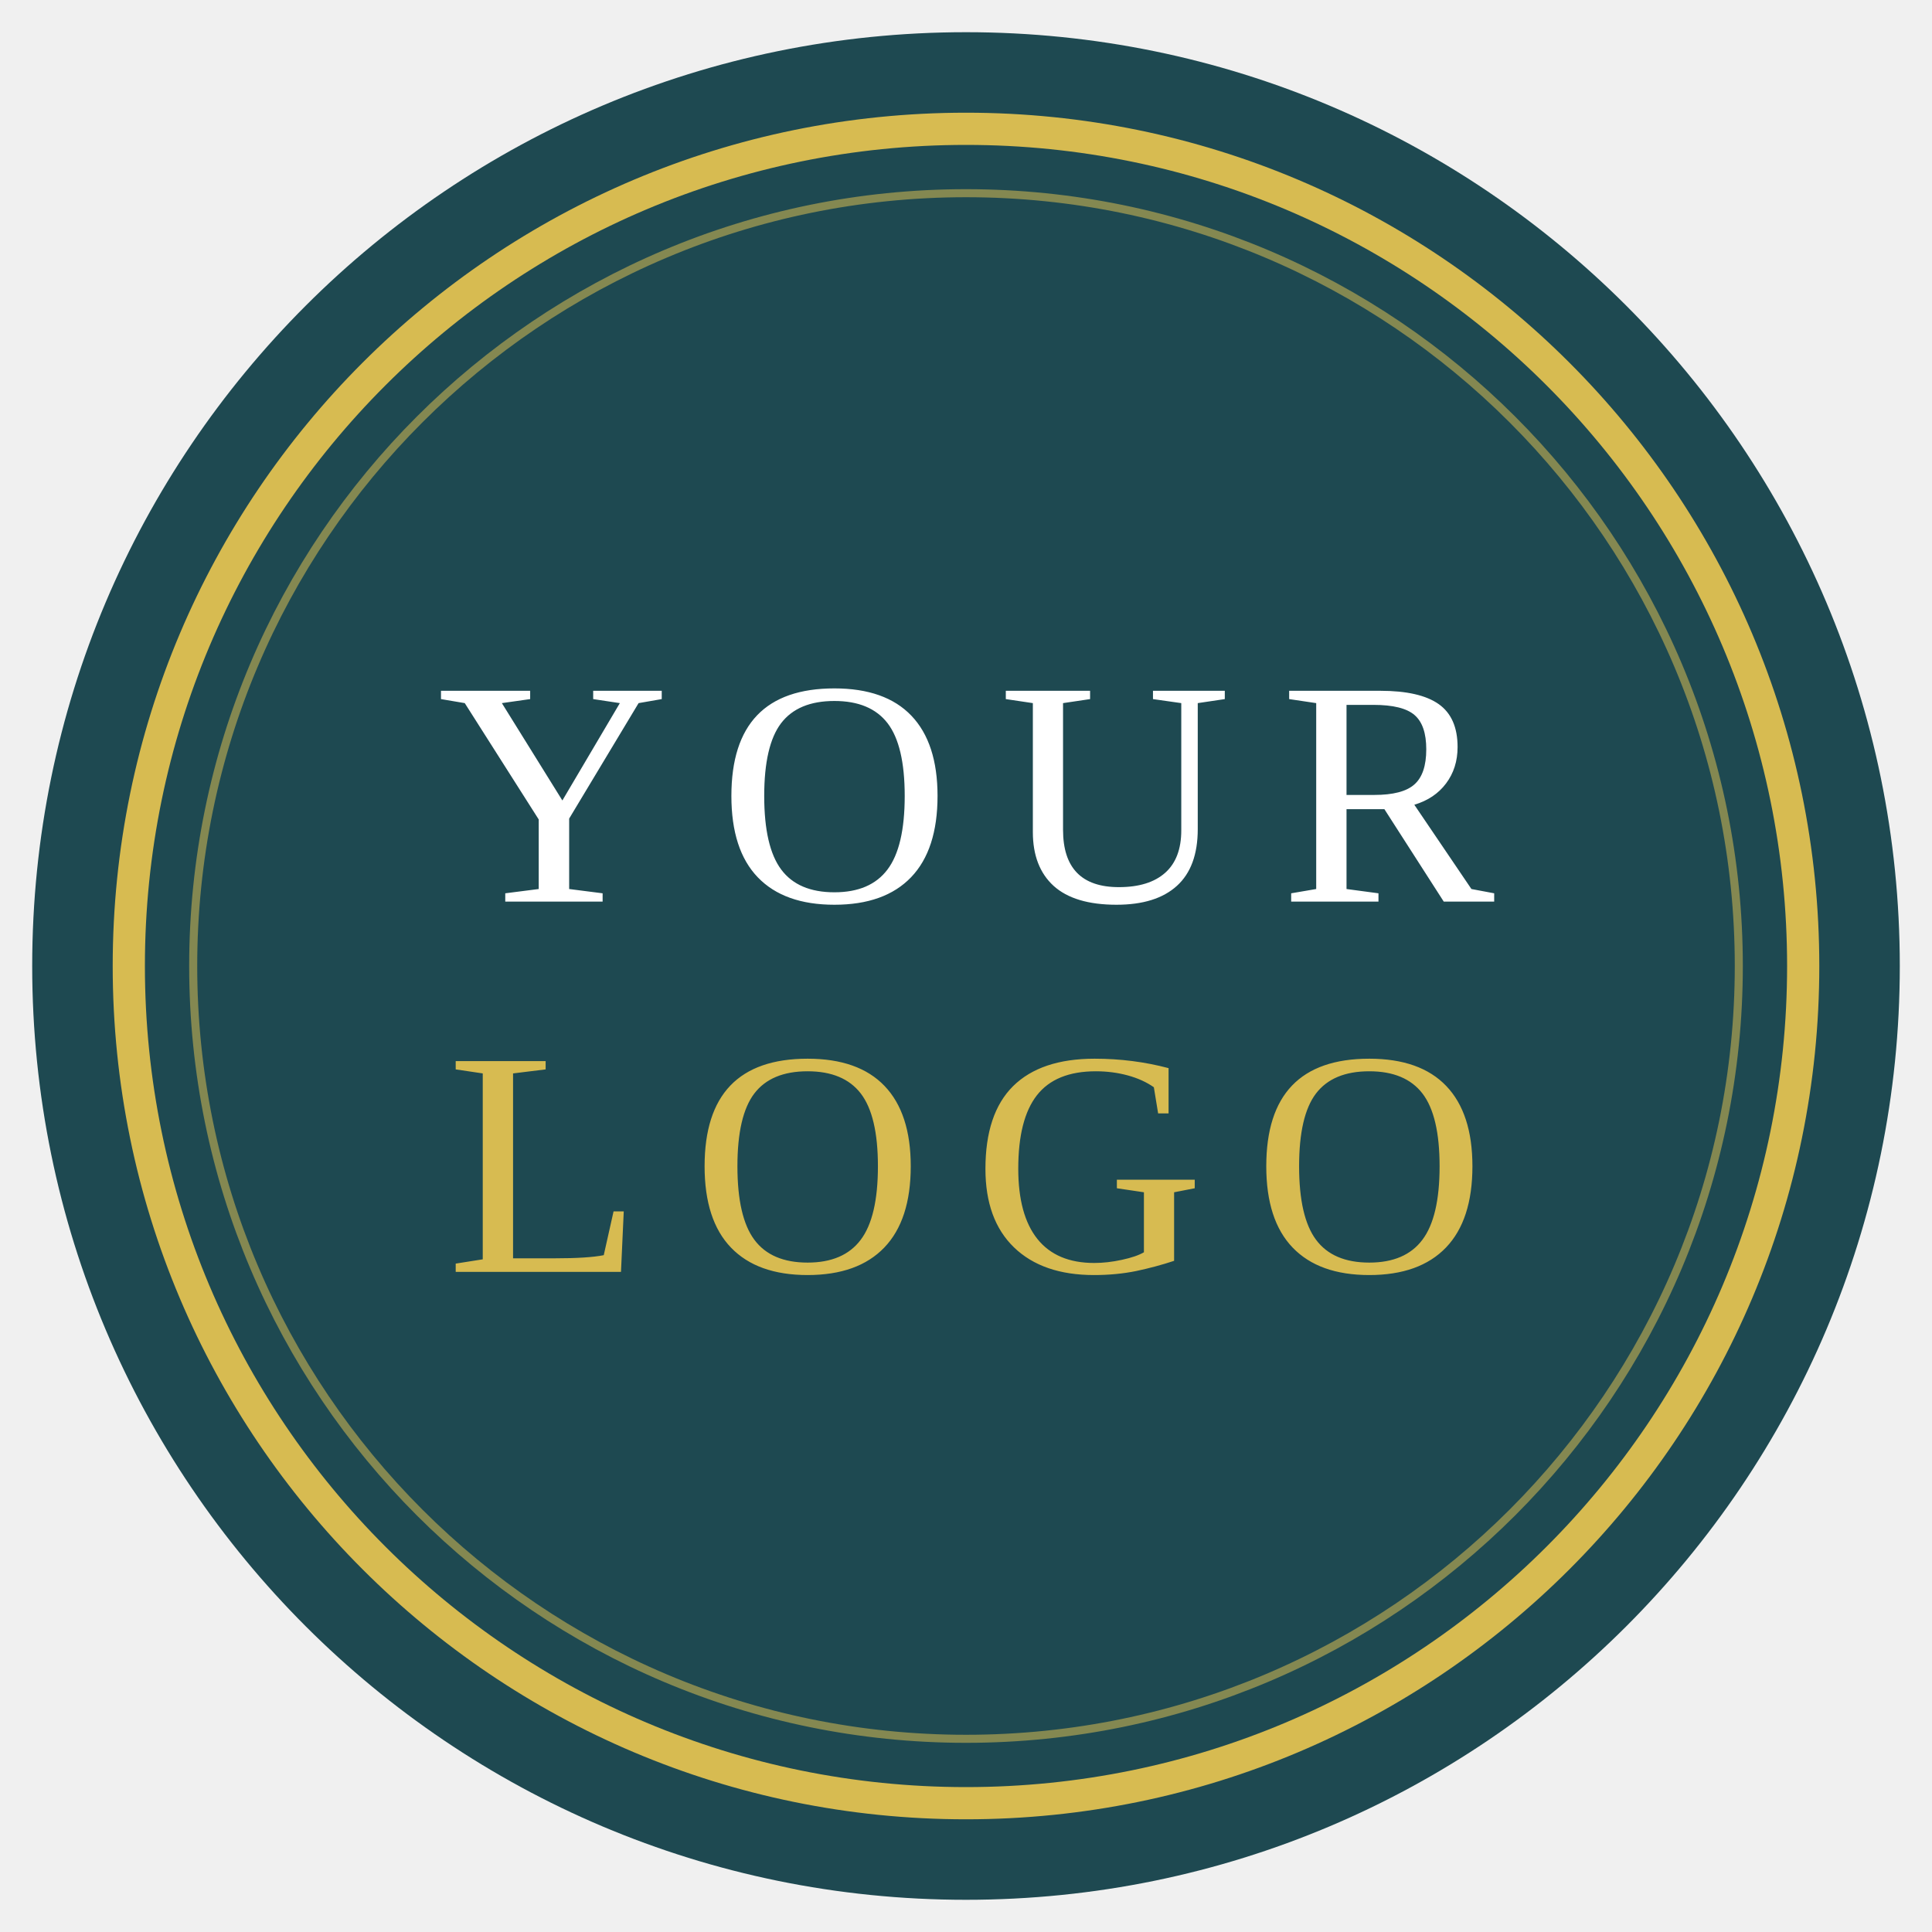
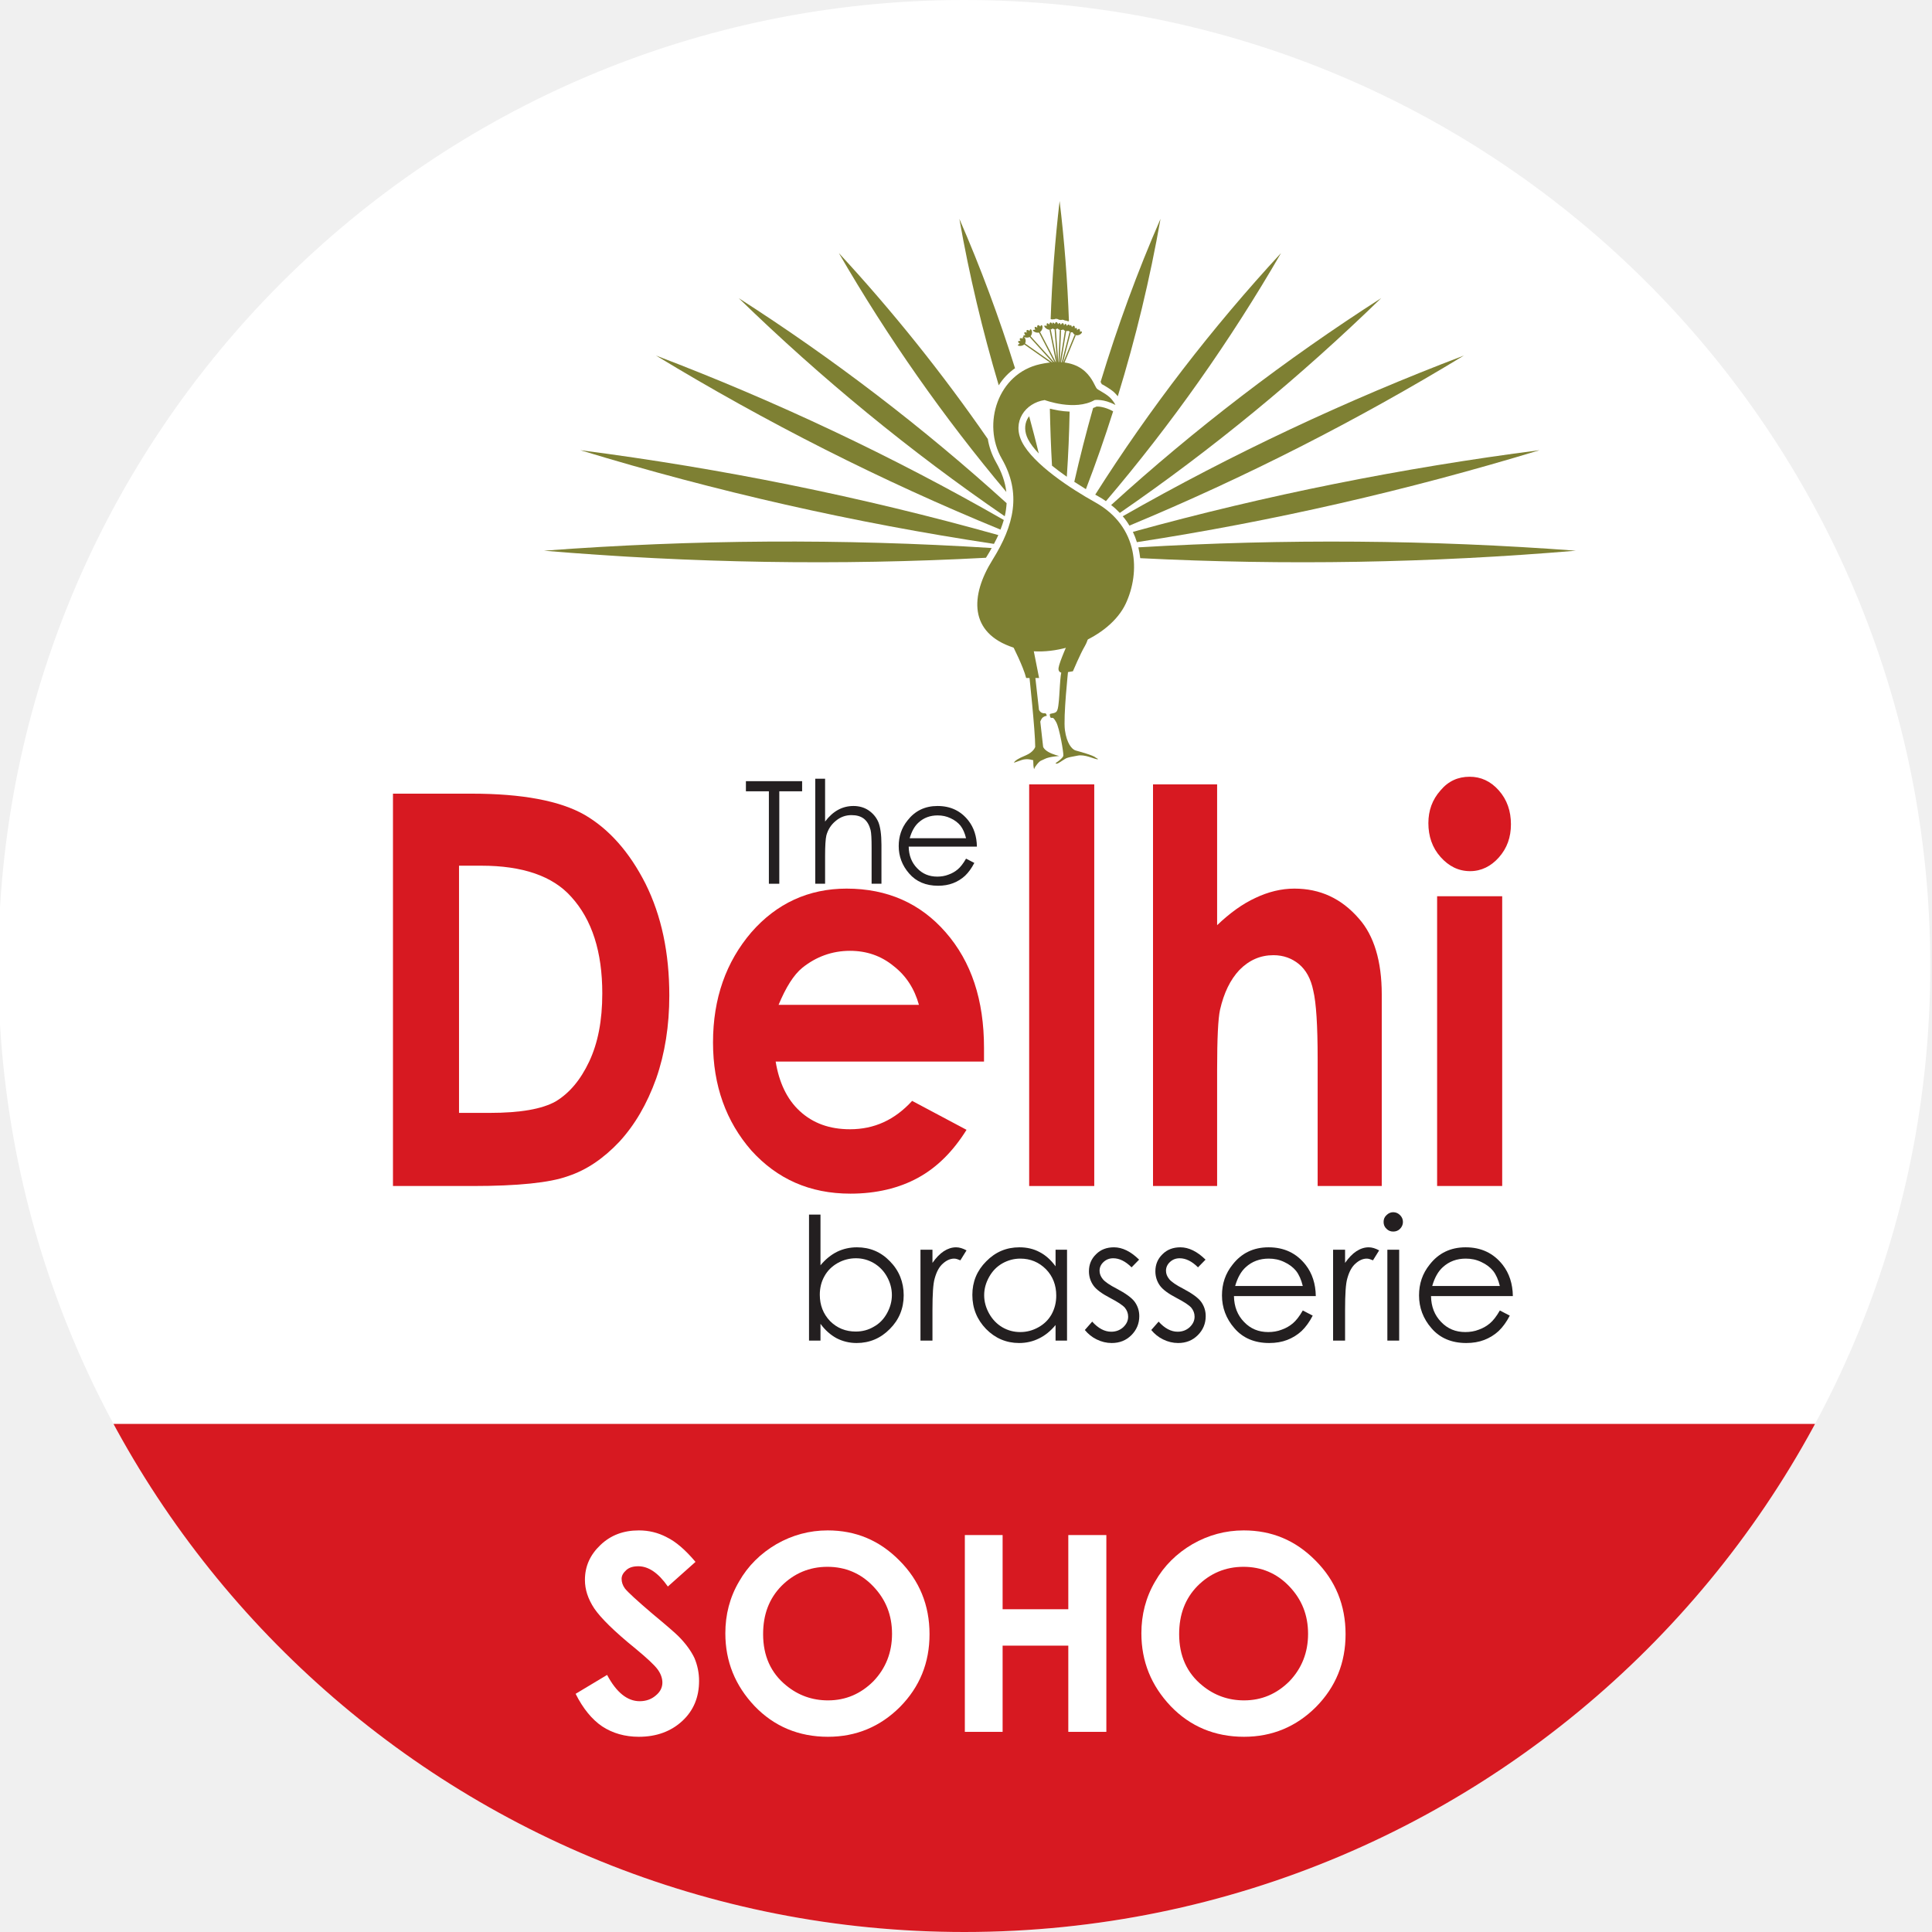
- <svg xmlns="http://www.w3.org/2000/svg" viewBox="0 0 240 240" width="240" height="240">
-   <circle cx="120" cy="120" r="116" fill="#1E4951" />
-   <circle cx="120" cy="120" r="104" fill="none" stroke="#D7BB51" stroke-width="4" />
-   <circle cx="120" cy="120" r="96" fill="none" stroke="#D7BB51" stroke-width="1" opacity=".55" />
-   <text x="120" y="112" text-anchor="middle" font-family="Georgia,'Times New Roman',serif" font-size="40" letter-spacing="6" fill="#FFFFFF">YOUR</text>
-   <text x="120" y="158" text-anchor="middle" font-family="Georgia,'Times New Roman',serif" font-size="40" letter-spacing="6" fill="#D7BB51">LOGO</text>
+ <svg xmlns="http://www.w3.org/2000/svg" xmlns:xlink="http://www.w3.org/1999/xlink" version="1.1" width="2000" height="2000" viewBox="0 0 2000 2000">
+   <defs>
+     <clipPath id="clip_1">
+       <path transform="matrix(1,0,0,-1,0,2000)" d="M0 2000H2000V0H0Z" />
+     </clipPath>
+     <clipPath id="clip_2">
+       <path transform="matrix(1,0,0,-1,0,2000)" d="M998.215 2000C466.156 2000 31.147 1584.48 0 1060.242V939.757C31.147 415.52 466.156 0 998.215 0 1550.5 0 1998.215 447.715 1998.215 1000 1998.215 1552.285 1550.5 2000 998.215 2000Z" />
+     </clipPath>
+     <path id="font_3_55" d="M.016 .648V.719H.41V.648H.25V0H.177V.648H.016Z" />
+     <path id="font_3_75" d="M.076 .736H.145V.436C.172 .472 .203 .5 .236 .518 .269 .536 .305 .545 .344 .545 .383 .545 .419 .535 .449 .515 .48 .494 .503 .467 .518 .433 .532 .399 .54 .346 .54 .273V0H.471V.253C.471 .314 .469 .355 .464 .376 .455 .411 .44 .437 .418 .455 .395 .473 .366 .481 .33 .481 .289 .481 .252 .468 .219 .44 .186 .413 .165 .379 .154 .339 .148 .313 .145 .265 .145 .195V0H.076V.736Z" />
+     <path id="font_3_72" d="M.523 .176 .581 .146C.562 .109 .54 .079 .516 .056 .491 .033 .463 .016 .432 .004 .401-.008 .366-.014 .327-.014 .241-.014 .173 .015 .124 .072 .075 .128 .051 .193 .051 .264 .051 .332 .071 .392 .113 .444 .165 .511 .235 .545 .323 .545 .414 .545 .486 .511 .54 .442 .578 .393 .598 .332 .599 .26H.121C.122 .198 .142 .148 .18 .109 .218 .069 .265 .05 .321 .05 .348 .05 .375 .054 .4 .064 .426 .073 .447 .086 .465 .101 .483 .116 .503 .141 .523 .176M.523 .319C.514 .356 .501 .385 .484 .407 .466 .429 .443 .446 .415 .459 .386 .473 .356 .479 .324 .479 .272 .479 .227 .463 .19 .429 .163 .405 .142 .368 .128 .319H.523Z" />
+     <path id="font_3_69" d="M.081 0V.736H.148V.44C.177 .475 .209 .501 .245 .519 .28 .536 .319 .545 .361 .545 .437 .545 .501 .518 .554 .463 .607 .409 .634 .342 .634 .265 .634 .188 .607 .122 .553 .068 .5 .014 .435-.014 .359-.014 .316-.014 .277-.004 .242 .014 .207 .033 .175 .061 .148 .098V0H.081M.354 .053C.392 .053 .427 .062 .459 .081 .492 .099 .517 .125 .536 .159 .555 .193 .565 .229 .565 .266 .565 .304 .555 .34 .536 .374 .517 .408 .491 .434 .459 .453 .426 .472 .392 .481 .355 .481 .318 .481 .282 .472 .248 .453 .215 .434 .189 .409 .171 .376 .153 .344 .144 .308 .144 .268 .144 .207 .164 .156 .204 .114 .245 .073 .295 .053 .354 .053Z" />
+     <path id="font_3_85" d="M.05 .531H.12V.454C.141 .484 .163 .507 .186 .522 .209 .537 .233 .545 .258 .545 .277 .545 .297 .539 .319 .527L.283 .469C.269 .475 .257 .479 .247 .479 .224 .479 .202 .469 .181 .45 .16 .432 .144 .403 .133 .363 .124 .333 .12 .272 .12 .18V0H.05V.531Z" />
+     <path id="font_3_68" d="M.605 .531V0H.538V.091C.509 .056 .477 .03 .442 .013 .406-.005 .367-.014 .325-.014 .25-.014 .185 .014 .132 .068 .079 .123 .052 .189 .052 .267 .052 .344 .079 .409 .133 .463 .187 .518 .251 .545 .327 .545 .37 .545 .41 .536 .445 .517 .48 .499 .511 .471 .538 .434V.531H.605M.332 .479C.294 .479 .259 .469 .227 .451 .194 .432 .169 .406 .15 .372 .131 .338 .121 .303 .121 .265 .121 .228 .131 .192 .15 .158 .169 .124 .195 .097 .227 .078 .26 .059 .294 .05 .332 .05 .369 .05 .404 .059 .438 .078 .472 .097 .497 .122 .515 .154 .533 .187 .542 .223 .542 .263 .542 .324 .522 .376 .482 .417 .441 .458 .391 .479 .332 .479Z" />
+     <path id="font_3_86" d="M.343 .473 .299 .428C.263 .464 .227 .481 .192 .481 .17 .481 .151 .474 .135 .459 .12 .445 .112 .428 .112 .408 .112 .391 .118 .375 .131 .359 .144 .343 .172 .324 .213 .303 .264 .276 .299 .251 .317 .227 .335 .202 .344 .174 .344 .143 .344 .099 .328 .062 .298 .032 .267 .001 .229-.014 .183-.014 .153-.014 .123-.007 .095 .007 .068 .02 .045 .039 .026 .062L.069 .111C.104 .072 .141 .052 .18 .052 .208 .052 .231 .061 .25 .078 .269 .096 .279 .116 .279 .14 .279 .16 .272 .177 .26 .192 .247 .207 .218 .226 .174 .249 .126 .274 .093 .298 .076 .322 .059 .346 .05 .374 .05 .405 .05 .445 .064 .478 .092 .505 .119 .532 .154 .545 .196 .545 .245 .545 .294 .521 .343 .473Z" />
+     <path id="font_3_76" d="M.1 .75C.116 .75 .129 .744 .14 .733 .151 .722 .157 .709 .157 .693 .157 .678 .151 .664 .14 .653 .129 .642 .116 .637 .1 .637 .085 .637 .072 .642 .061 .653 .049 .664 .044 .678 .044 .693 .044 .709 .049 .722 .061 .733 .072 .744 .085 .75 .1 .75M.066 .531H.135V0H.066V.531Z" />
+     <path id="font_4_39" d="M.083 .719H.245C.349 .719 .427 .706 .478 .68 .528 .654 .57 .612 .603 .554 .636 .495 .652 .427 .652 .349 .652 .294 .643 .243 .625 .197 .606 .15 .581 .112 .549 .081 .516 .05 .481 .029 .443 .018 .406 .006 .34 0 .247 0H.083V.719M.219 .587V.134H.282C.345 .134 .39 .141 .418 .155 .446 .17 .469 .194 .487 .228 .505 .262 .514 .303 .514 .353 .514 .429 .493 .488 .45 .53 .412 .568 .35 .587 .265 .587H.219Z" />
+     <path id="font_4_72" d="M.6 .228H.171C.178 .19 .194 .159 .221 .137 .248 .115 .282 .104 .324 .104 .374 .104 .416 .121 .452 .156L.564 .103C.536 .063 .503 .034 .464 .015 .425-.004 .378-.014 .325-.014 .241-.014 .174 .013 .121 .065 .069 .118 .042 .184 .042 .263 .042 .344 .069 .411 .121 .465 .173 .518 .239 .545 .317 .545 .401 .545 .469 .518 .521 .465 .574 .411 .6 .341 .6 .253L.6 .228M.466 .332C.457 .361 .44 .385 .414 .403 .388 .422 .358 .431 .324 .431 .287 .431 .254 .42 .226 .4 .208 .387 .192 .364 .177 .332H.466Z" />
+     <path id="font_4_79" d="M.053 .736H.187V0H.053V.736Z" />
+     <path id="font_4_75" d="M.068 .736H.2V.478C.226 .5 .252 .517 .279 .528 .305 .539 .332 .545 .359 .545 .412 .545 .456 .527 .492 .49 .523 .459 .539 .412 .539 .351V0H.407V.233C.407 .294 .404 .336 .398 .358 .393 .38 .383 .396 .368 .407 .354 .417 .337 .423 .316 .423 .289 .423 .266 .414 .246 .396 .227 .378 .214 .354 .206 .323 .202 .307 .2 .27 .2 .213V0H.068V.736Z" />
+     <path id="font_4_76" d="M.12 .75C.143 .75 .163 .742 .18 .725 .197 .708 .205 .687 .205 .663 .205 .639 .197 .619 .18 .602 .164 .586 .144 .577 .121 .577 .097 .577 .077 .586 .06 .603 .043 .62 .035 .641 .035 .665 .035 .688 .043 .708 .06 .725 .076 .742 .096 .75 .12 .75M.053 .531H.187V0H.053V.531Z" />
+     <clipPath id="clip_5">
+       <path transform="matrix(1,0,0,-1,0,2000)" d="M0 2000H2000V0H0Z" />
+     </clipPath>
+     <path id="font_4_54" d="M.458 .621 .357 .531C.322 .581 .286 .605 .249 .605 .231 .605 .216 .601 .205 .591 .194 .581 .188 .571 .188 .559 .188 .547 .192 .535 .2 .524 .211 .51 .245 .479 .3 .432 .352 .389 .384 .361 .395 .35 .423 .322 .442 .295 .454 .27 .465 .244 .471 .216 .471 .186 .471 .127 .451 .078 .41 .04 .369 .002 .316-.018 .251-.018 .2-.018 .155-.005 .117 .02 .08 .045 .047 .085 .02 .139L.135 .208C.169 .144 .209 .112 .254 .112 .277 .112 .297 .119 .313 .133 .329 .146 .337 .162 .337 .18 .337 .196 .331 .213 .319 .229 .307 .245 .28 .27 .239 .304 .161 .367 .111 .417 .088 .451 .065 .486 .054 .52 .054 .555 .054 .605 .073 .647 .111 .683 .149 .719 .195 .736 .251 .736 .287 .736 .321 .728 .353 .711 .386 .695 .421 .665 .458 .621Z" />
+     <path id="font_4_50" d="M.421 .736C.523 .736 .61 .7 .683 .626 .756 .553 .793 .463 .793 .357 .793 .252 .757 .164 .685 .091 .613 .019 .525-.018 .422-.018 .315-.018 .225 .02 .154 .094 .083 .169 .047 .257 .047 .36 .047 .428 .063 .491 .097 .549 .13 .607 .176 .652 .234 .686 .292 .719 .354 .736 .421 .736M.42 .603C.354 .603 .298 .579 .252 .533 .207 .487 .185 .429 .185 .357 .185 .278 .213 .215 .27 .169 .314 .133 .365 .115 .422 .115 .487 .115 .542 .139 .588 .185 .633 .232 .656 .29 .656 .358 .656 .427 .633 .484 .587 .532 .542 .579 .486 .603 .42 .603Z" />
+     <path id="font_4_43" d="M.082 .719H.22V.448H.46V.719H.599V0H.46V.315H.22V0H.082V.719Z" />
+   </defs>
+   <g>
+     <g clip-path="url(#clip_1)">
+       <path transform="matrix(1,0,0,-1,1998.216,1000)" d="M0 0C0-552.285-447.715-1000-1000-1000-1552.285-1000-2000-552.285-2000 0-2000 552.285-1552.285 1000-1000 1000-447.715 1000 0 552.285 0 0" fill="#ffffff" />
+     </g>
+     <g clip-path="url(#clip_2)">
+       <path transform="matrix(1,0,0,-1,0,2000)" d="M2517.215 526H-178.785V-74H2517.215Z" fill="#d71921" />
+     </g>
+     <use data-text="T" xlink:href="#font_3_55" transform="matrix(147.6933,0,0,-147.6933,769.8018,914.8535)" fill="#231f20" />
+     <use data-text="h" xlink:href="#font_3_75" transform="matrix(147.6933,0,0,-147.6933,832.7192,914.8535)" fill="#231f20" />
+     <use data-text="e" xlink:href="#font_3_72" transform="matrix(147.6933,0,0,-147.6933,922.8121,914.8535)" fill="#231f20" />
+     <use data-text="b" xlink:href="#font_3_69" transform="matrix(177.2348,0,0,-177.2348,823.1377,1387.803)" fill="#231f20" />
+     <use data-text="r" xlink:href="#font_3_85" transform="matrix(177.2348,0,0,-177.2348,944.0119,1387.803)" fill="#231f20" />
+     <use data-text="a" xlink:href="#font_3_68" transform="matrix(177.2348,0,0,-177.2348,997.3595,1387.803)" fill="#231f20" />
+     <use data-text="s" xlink:href="#font_3_86" transform="matrix(177.2348,0,0,-177.2348,1118.411,1387.803)" fill="#231f20" />
+     <use data-text="s" xlink:href="#font_3_86" transform="matrix(177.2348,0,0,-177.2348,1187.178,1387.803)" fill="#231f20" />
+     <use data-text="e" xlink:href="#font_3_72" transform="matrix(177.2348,0,0,-177.2348,1255.945,1387.803)" fill="#231f20" />
+     <use data-text="r" xlink:href="#font_3_85" transform="matrix(177.2348,0,0,-177.2348,1371.148,1387.803)" fill="#231f20" />
+     <use data-text="i" xlink:href="#font_3_76" transform="matrix(177.2348,0,0,-177.2348,1424.495,1387.803)" fill="#231f20" />
+     <use data-text="e" xlink:href="#font_3_72" transform="matrix(177.2348,0,0,-177.2348,1459.942,1387.803)" fill="#231f20" />
+     <use data-text="D" xlink:href="#font_4_39" transform="matrix(502.7432,0,0,-564.8923,365.0762,1227.755)" fill="#d71921" />
+     <use data-text="e" xlink:href="#font_4_72" transform="matrix(502.7432,0,0,-564.8923,716.9965,1227.755)" fill="#d71921" />
+     <use data-text="l" xlink:href="#font_4_79" transform="matrix(502.7432,0,0,-564.8923,1038.752,1227.755)" fill="#d71921" />
+     <use data-text="h" xlink:href="#font_4_75" transform="matrix(502.7432,0,0,-564.8923,1159.41,1227.755)" fill="#d71921" />
+     <use data-text="i" xlink:href="#font_4_76" transform="matrix(502.7432,0,0,-564.8923,1461.056,1227.755)" fill="#d71921" />
+     <g clip-path="url(#clip_5)">
+       <path transform="matrix(1,0,0,-1,1026.571,567.3118)" d="M0 0C-1.52-2.902-3.179-5.666-4.974-8.567-5.251-9.12-5.666-9.534-5.941-10.086-158.347-18.239-311.028-15.614-463.433-2.764-308.955 8.843-154.339 9.81 0 0" fill="#7e8033" />
+       <path transform="matrix(1,0,0,-1,1033.48,553.9093)" d="M0 0C-1.382-3.039-2.902-5.941-4.56-9.119-149.504 12.713-292.237 45.045-432.759 87.879-286.295 68.948-141.904 39.794 0 0" fill="#7e8033" />
+       <path transform="matrix(1,0,0,-1,1039.144,538.2957)" d="M0 0C-.967-3.178-2.072-6.494-3.454-9.948-126.843 40.623-246.086 101.005-360.079 170.229-235.862 122.974-115.236 66.047 0 0" fill="#7e8033" />
+       <path transform="matrix(1,0,0,-1,1042.046,520.8858)" d="M0 0C-.277-4.422-.829-8.982-1.935-13.541-99.899 53.611-192.061 129.33-277.314 212.234-179.211 149.365-86.358 78.344 0 0" fill="#7e8033" />
+       <path transform="matrix(1,0,0,-1,1041.77,509.2788)" d="M0 0C-64.942 77.238-122.974 160.142-173.407 247.33-117.586 186.948-66.046 122.56-19.206 54.854-17.824 46.426-14.923 38.273-10.777 30.951-4.836 20.588-1.243 10.5 0 0" fill="#7e8033" />
+       <path transform="matrix(1,0,0,-1,1050.751,381.1929)" d="M0 0C-6.633-4.559-12.436-10.639-16.858-17.686-33.714 38.965-47.393 96.446-57.618 154.616-35.649 104.183-16.443 52.507 0 0" fill="#7e8033" />
+       <path transform="matrix(1,0,0,-1,1075.346,469.4849)" d="M0 0C-4.698 4.974-8.705 9.948-11.192 14.922-14.785 22.107-15.06 29.43-11.883 35.648-11.33 36.615-10.777 37.583-9.948 38.55-6.494 25.7-3.039 12.85 0 0" fill="#7e8033" />
+       <path transform="matrix(1,0,0,-1,1631.355,570.0753)" d="M0 0C-150.194-12.712-300.664-15.337-450.997-7.738-451.412-4.007-452.102-.277-452.931 3.454-302.046 12.436-151.023 11.33 0 0" fill="#7e8033" />
+       <path transform="matrix(1,0,0,-1,1593.772,466.0305)" d="M0 0C-136.792-41.59-275.794-73.508-416.868-95.202-417.974-91.609-419.355-88.017-421.013-84.563-282.84-46.427-142.457-18.377 0 0" fill="#7e8033" />
+       <path transform="matrix(1,0,0,-1,1515.428,368.0662)" d="M0 0C-110.677-67.29-226.604-126.291-346.262-176.033-348.197-172.717-350.545-169.401-353.171-166.36-240.007-101.834-121.731-46.288 0 0" fill="#7e8033" />
+       <path transform="matrix(1,0,0,-1,1429.76,308.6519)" d="M0 0C-83.871-81.522-174.375-156.136-270.543-222.32-273.307-219.419-276.208-216.656-279.524-214.168-192.614-135.133-98.932-63.421 0 0" fill="#7e8033" />
+       <path transform="matrix(1,0,0,-1,1326.13,261.9492)" d="M0 0C-52.506-90.78-113.302-177-181.283-256.864-183.77-255.067-186.396-253.409-189.159-251.89-190.126-251.337-191.094-250.784-192.337-250.093-135.963-161.11-71.435-77.377 0 0" fill="#7e8033" />
+       <path transform="matrix(1,0,0,-1,1152.308,425.8225)" d="M0 0C-8.567-27.082-17.962-54.025-28.187-80.555-31.78-78.344-35.925-75.719-40.208-72.956-34.405-47.393-27.91-21.97-20.726 3.454-19.482 3.869-18.239 4.422-17.133 4.974-14.785 5.112-8.567 4.56-.967 .552Z" fill="#7e8033" />
+       <path transform="matrix(1,0,0,-1,1201.36,226.577)" d="M0 0C-10.915-62.04-25.7-123.389-44.215-183.632-45.735-181.697-47.393-180.177-48.498-179.072-51.815-176.309-55.407-174.236-58.309-172.44-59.553-171.749-60.657-171.058-60.657-171.334-60.796-170.92-61.349-169.953-61.763-169.262-61.763-169.124-61.901-168.985-62.04-168.847-44.63-111.506-24.042-54.993 0 0" fill="#7e8033" />
+       <path transform="matrix(1,0,0,-1,1106.573,332.5555)" d="M0 0H-1.243C-1.52 .138-1.796 .415-2.21 .415-2.764 .691-3.454 .829-4.145 .691-4.422 .967-4.836 1.106-5.251 1.244-6.218 1.658-7.323 1.658-8.29 1.244-8.567 1.381-8.981 1.381-9.257 1.52H-10.225C-10.777 1.935-11.606 2.349-12.573 2.487-13.541 2.625-14.508 2.487-15.337 1.935-15.752 2.073-16.028 2.073-16.443 2.073-16.857 2.073-17.272 1.935-17.548 1.796-17.962 2.073-18.377 2.21-18.93 2.21-17.548 43.11-14.37 83.871-9.672 124.494-4.697 83.181-1.52 41.59 0 0" fill="#7e8033" />
+       <path transform="matrix(1,0,0,-1,1107.264,426.0991)" d="M0 0C-.414-22.522-1.381-45.045-2.901-67.429-8.013-63.836-13.264-59.967-18.239-55.96-19.344-36.34-20.035-16.58-20.449 3.04-15.337 1.796-8.013 .277 0 0" fill="#7e8033" />
+       <path transform="matrix(1,0,0,-1,1060.192,356.4538)" d="M0 0 31.423-22.086 32.17-21.024 .747 1.062Z" fill="#7e8033" />
+       <path transform="matrix(1,0,0,-1,1091.981,377.8082)" d="M0 0 .964 .871-25.263 29.925-26.227 29.054Z" fill="#7e8033" />
+       <path transform="matrix(1,0,0,-1,1092.104,376.054)" d="M0 0 1.152 .6-15.533 32.632-16.685 32.032Z" fill="#7e8033" />
+       <path transform="matrix(1,0,0,-1,1093.681,377.1041)" d="M0 0 1.273 .258-5.951 35.922-7.224 35.664Z" fill="#7e8033" />
+       <path transform="matrix(1,0,0,-1,1094.449,377.6041)" d="M0 0 1.295 .097-1.441 36.769-2.737 36.672Z" fill="#7e8033" />
+       <path transform="matrix(1,0,0,-1,1095.59,377.5888)" d="M0 0 1.298-.055 2.815 35.82 1.518 35.875Z" fill="#7e8033" />
+       <path transform="matrix(1,0,0,-1,1096.764,377.342)" d="M0 0 1.282-.208 6.959 34.693 5.677 34.901Z" fill="#7e8033" />
+       <path transform="matrix(1,0,0,-1,1098.553,377.2238)" d="M0 0 1.258-.324 9.929 33.334 8.671 33.658Z" fill="#7e8033" />
+       <path transform="matrix(1,0,0,-1,1099.874,377.063)" d="M0 0 1.201-.496 13.791 29.993 12.59 30.489Z" fill="#7e8033" />
+       <path transform="matrix(1,0,0,-1,1113.059,346.891)" d="M0 0C0 0-2.799 1.452-3.322 5.028-3.845 8.603-.963 5.145-.963 5.145-.963 5.145-.097 7.744 .882 7.306 1.861 6.868 1.933 5.057 1.933 5.057 1.933 5.057 3.296 6.956 4.323 6.309 5.349 5.662 4.859 3.492 4.859 3.492 4.859 3.492 6.25 4.298 6.911 3.473 7.572 2.647 4.769-1.186 0 0" fill="#7e8033" />
+       <path transform="matrix(1,0,0,-1,1108.006,343.9115)" d="M0 0C0 0-2.884 1.275-3.629 4.811-4.373 8.347-1.282 5.075-1.282 5.075-1.282 5.075-.579 7.723 .425 7.347 1.43 6.971 1.614 5.168 1.614 5.168 1.614 5.168 2.856 7.148 3.921 6.566 4.986 5.984 4.632 3.788 4.632 3.788 4.632 3.788 5.97 4.679 6.681 3.896 7.392 3.113 4.834-.887 0 0" fill="#7e8033" />
+       <path transform="matrix(1,0,0,-1,1097.687,341.7441)" d="M0 0C0 0-3.078 .688-4.497 4.011-5.916 7.335-2.246 4.728-2.246 4.728-2.246 4.728-2.073 7.462-1.015 7.289 .044 7.115 .576 5.383 .576 5.383 .576 5.383 1.408 7.568 2.566 7.204 3.724 6.841 3.805 4.619 3.805 4.619 3.805 4.619 4.944 5.753 5.794 5.124 6.644 4.494 4.914 .072 0 0" fill="#7e8033" />
+       <path transform="matrix(1,0,0,-1,1087.048,341.423)" d="M0 0C0 0-3.15-.15-5.398 2.68-7.645 5.509-3.417 3.966-3.417 3.966-3.417 3.966-3.973 6.648-2.906 6.761-1.84 6.874-.868 5.344-.868 5.344-.868 5.344-.643 7.671 .57 7.627 1.782 7.582 2.448 5.461 2.448 5.461 2.448 5.461 3.246 6.856 4.233 6.474 5.219 6.091 4.72 1.369 0 0" fill="#7e8033" />
+       <path transform="matrix(1,0,0,-1,1076.206,344.0814)" d="M0 0C0 0-2.96-1.087-5.953 .938-8.945 2.964-4.448 2.759-4.448 2.759-4.448 2.759-5.783 5.151-4.799 5.579-3.815 6.006-2.43 4.838-2.43 4.838-2.43 4.838-2.913 7.125-1.743 7.447-.573 7.768 .699 5.943 .699 5.943 .699 5.943 1.042 7.514 2.098 7.445 3.153 7.375 4.093 2.721 0 0" fill="#7e8033" />
+       <path transform="matrix(1,0,0,-1,1066.383,348.6179)" d="M0 0C0 0-2.663-1.69-6.016-.344-9.37 1.002-4.932 1.754-4.932 1.754-4.932 1.754-6.743 3.809-5.872 4.436-5.001 5.062-3.4 4.214-3.4 4.214-3.4 4.214-4.356 6.347-3.281 6.908-2.205 7.47-.576 5.957-.576 5.957-.576 5.957-.573 7.564 .473 7.72 1.519 7.876 3.423 3.526 0 0" fill="#7e8033" />
+       <path transform="matrix(1,0,0,-1,1060.864,356.1492)" d="M0 0C0 0-2.128-2.327-5.717-1.905-9.306-1.484-5.219 .403-5.219 .403-5.219 .403-7.504 1.913-6.828 2.745-6.151 3.578-4.383 3.178-4.383 3.178-4.383 3.178-5.864 4.986-4.973 5.81-4.082 6.634-2.114 5.599-2.114 5.599-2.114 5.599-2.531 7.151-1.563 7.575-.594 7.999 2.382 4.299 0 0" fill="#7e8033" />
+       <path transform="matrix(1,0,0,-1,1092.276,340.9697)" d="M0 0C0 0-3.149 .162-5.106 3.2-7.063 6.238-3.008 4.284-3.008 4.284-3.008 4.284-3.296 7.008-2.224 7.015-1.151 7.022-.335 5.404-.335 5.404-.335 5.404 .118 7.697 1.321 7.533 2.523 7.369 2.976 5.192 2.976 5.192 2.976 5.192 3.908 6.501 4.852 6.023 5.796 5.546 4.832 .896 0 0" fill="#7e8033" />
+       <path transform="matrix(1,0,0,-1,1102.716,342.6522)" d="M0 0C0 0-2.884 1.275-3.629 4.811-4.373 8.347-1.282 5.075-1.282 5.075-1.282 5.075-.579 7.723 .425 7.347 1.43 6.97 1.614 5.167 1.614 5.167 1.614 5.167 2.856 7.148 3.921 6.566 4.986 5.984 4.633 3.788 4.633 3.788 4.633 3.788 5.97 4.679 6.682 3.896 7.393 3.113 4.834-.887 0 0" fill="#7e8033" />
+       <path transform="matrix(1,0,0,-1,1037.037,474.8446)" d="M0 0C20.579-35.866 12.864-68.763-9.576-104.707-32.853-141.995-33.955-180.36 11.863-195.457 54.919-209.645 112.009-184.99 128.351-149.983 143.41-117.727 142.01-70.354 96.591-45.083 71.467-31.105 32.747-5.79 21.011 17.154 10.149 38.39 24.473 57.741 44.392 60.708 44.392 60.708 75.554 48.992 96.133 60.729 96.133 60.729 105.378 62.216 117.497 55.686 118.004 55.413 115.179 60.557 111.3 63.932 106.576 68.04 100.422 70.692 98.485 72.467 94.957 75.701 88.527 108.61 39.688 97.857-4.189 88.196-20.579 35.866 0 0" fill="#7e8033" />
+       <path transform="matrix(1,0,0,-1,1047.914,667.6991)" d="M0 0C0 0 11.392-22.122 14.36-34.162H27.75L21.534-2.719Z" fill="#7e8033" />
+       <path transform="matrix(1,0,0,-1,1079.85,773.1664)" d="M0 0-2.944 26.148C-2.944 26.148-1.96 29.171-.244 30.555 1.471 31.938 3.796 32.159 3.796 32.159 3.796 32.159 3.257 34.794 2.251 34.735 1.283 34.678 .037 34.74-1.13 35.203-3.509 36.147-4.328 38.436-4.328 38.436L-8.417 74.746H-14.456C-14.456 74.746-8.197 16.757-8.197 0-8.197 0-9.625-5.292-18.061-8.82-26.497-12.347-28.702-14.111-30.025-15.875-31.348-17.639-23.075-13.009-18.061-12.788-13.047-12.568-10.622-13.891-10.622-13.891-10.622-13.891-10.181-11.383-10.181-16.275-10.181-21.167-9.299-23.151-9.299-23.151-9.299-23.151-9.299-21.608-5.992-17.639-2.684-13.67-1.817-14.358 1.505-12.568 6.203-10.036 16.662-9.455 16.662-9.455 16.662-9.455 10.12-7.938 5.482-5.292 .844-2.646 0 0 0 0" fill="#7e8033" />
+       <path transform="matrix(1,0,0,-1,1101.42,696.4362)" d="M0 0 9.26 1.543C9.26 1.543 17.024 19.891 21.411 27.254 25.797 34.617 26.238 42.657 26.238 42.657L5.292 33.542C5.292 33.542-4.826 11.188-5.61 5.043-6.394-1.102 0 0 0 0" fill="#7e8033" />
+       <path transform="matrix(1,0,0,-1,1105.829,693.3494)" d="M0 0C0 0-5.287-49.035-3.415-62.552-1.543-76.069 3.748-82.463 7.717-83.565 11.686-84.668 26.604-88.727 28.368-90.932 28.368-90.932 32.709-92.994 29.766-92.605 26.216-92.137 17.198-87.424 9.812-88.857 2.658-90.245 1.39-90.379-1.376-91.32-3.601-92.076-9.533-96.594-11.135-97.015-13.375-97.604-12.995-96.577-12.995-96.577-12.995-96.577-5.582-91.762-5.084-89.023-4.586-86.284-9.068-60.302-12.472-54.243-15.875-48.183-16.041-50.176-17.784-49.76-18.725-49.536-19.013-47.814-19.078-46.276-19.134-44.965-15.061-45.586-12.638-43.784-10.758-42.386-10.315-37.505-10.148-36.313-8.725-26.19-8.739-5.297-6.394 0-3.417 6.725 0 0 0 0" fill="#7e8033" />
+     </g>
+     <use data-text="S" xlink:href="#font_4_54" transform="matrix(283.3447,0,0,-283.3447,590.2153,1792.812)" fill="#ffffff" />
+     <use data-text="O" xlink:href="#font_4_50" transform="matrix(283.3447,0,0,-283.3447,737.5545,1792.812)" fill="#ffffff" />
+     <use data-text="H" xlink:href="#font_4_43" transform="matrix(283.3447,0,0,-283.3447,975.5641,1792.812)" fill="#ffffff" />
+     <use data-text="O" xlink:href="#font_4_50" transform="matrix(283.3447,0,0,-283.3447,1168.238,1792.812)" fill="#ffffff" />
+   </g>
</svg>
